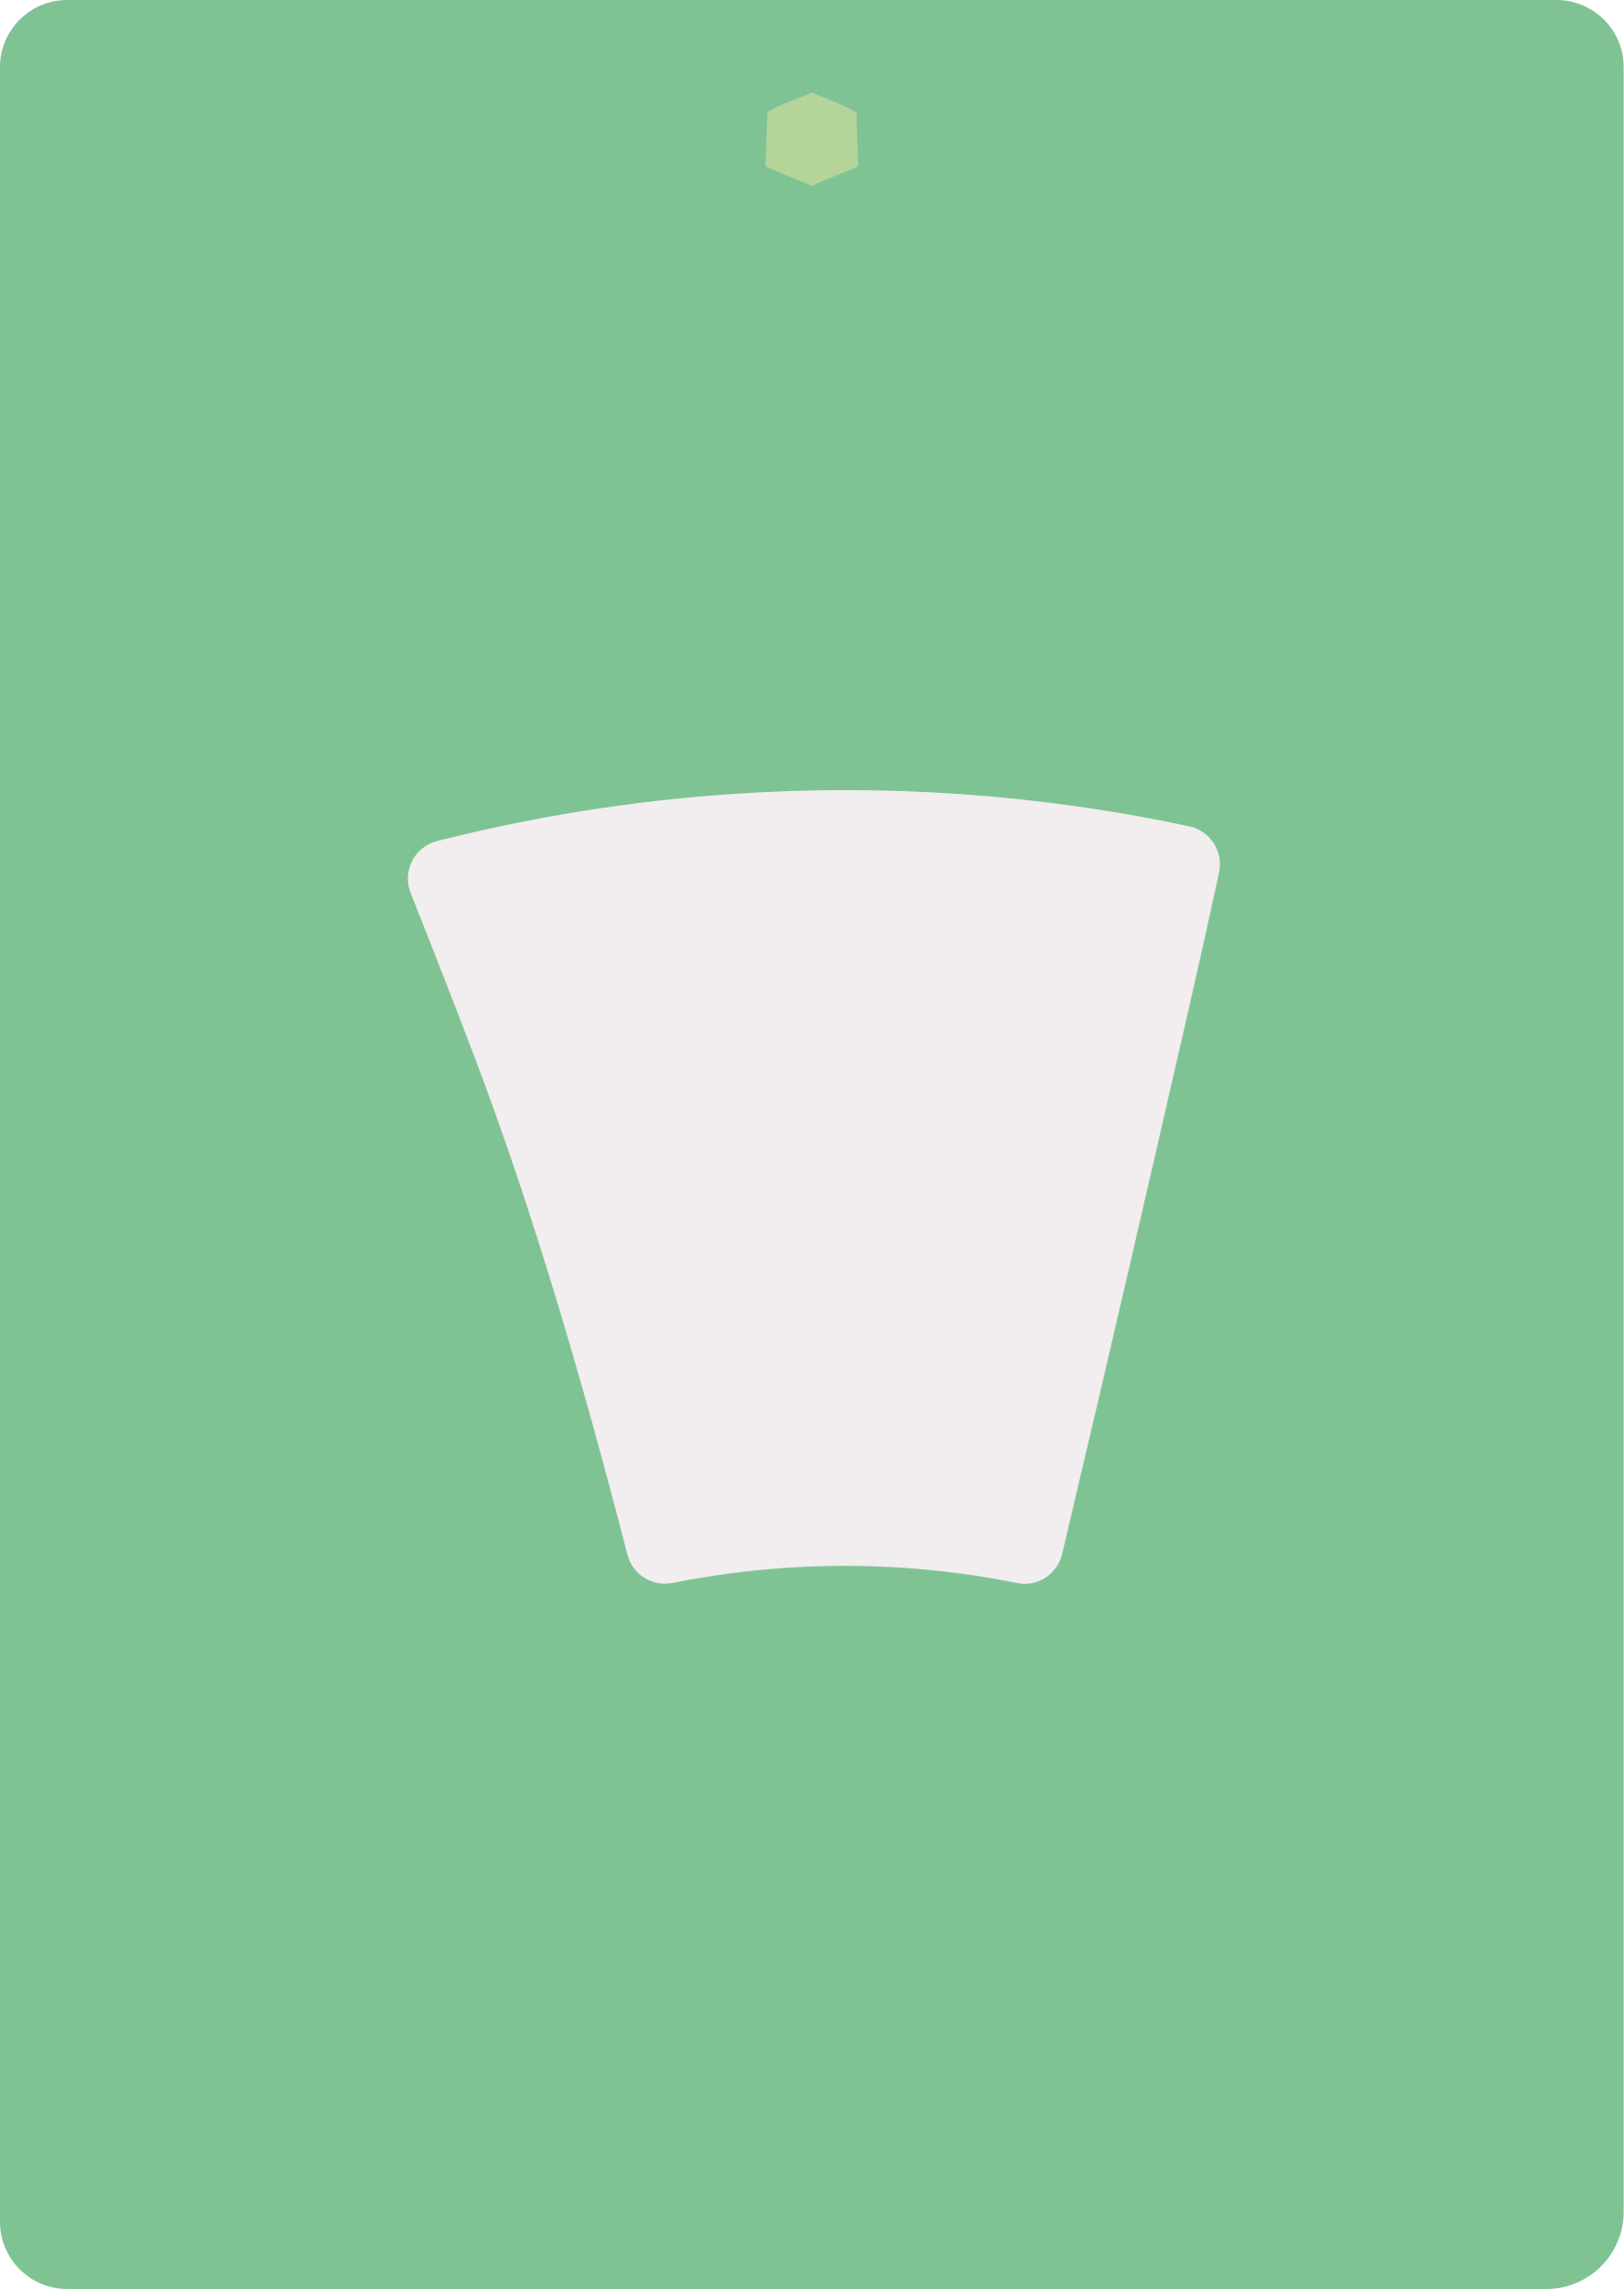
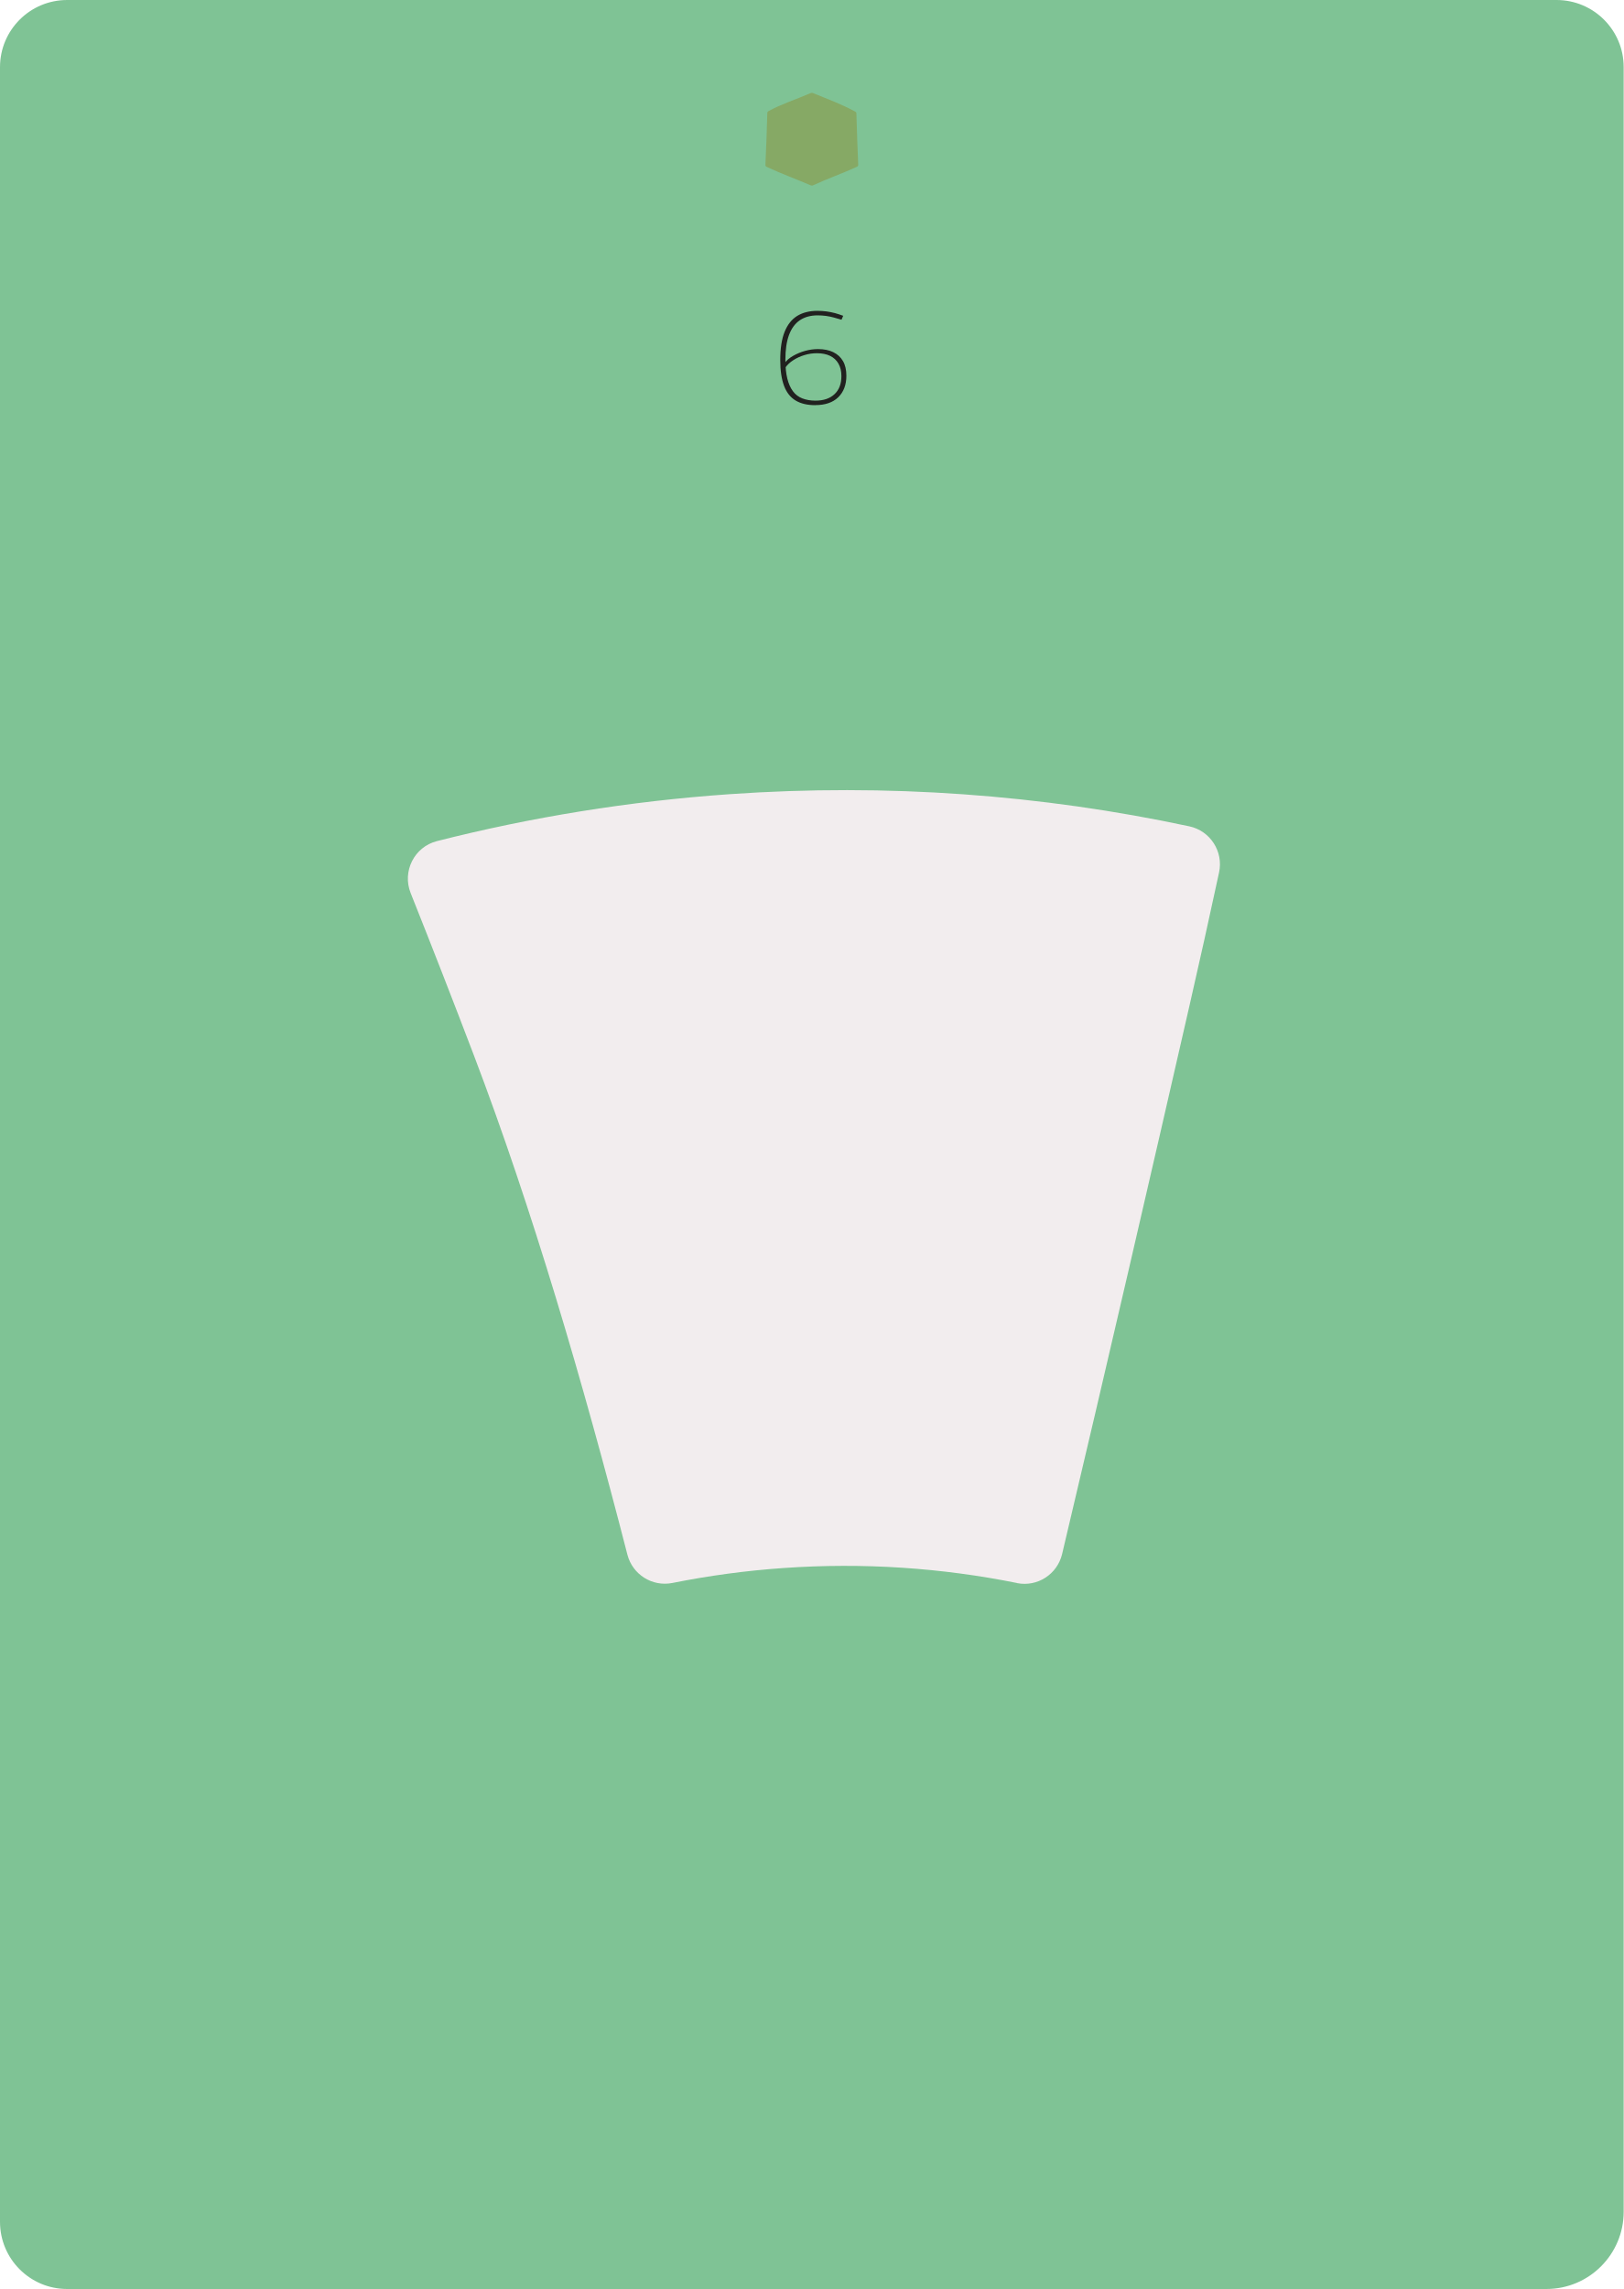
<svg xmlns="http://www.w3.org/2000/svg" viewBox="0 0 297.64 419.53">
-   <path d="M12.31 419.53h271.16c7.83 0 14.17-6.35 14.17-14.17V12.31c0-6.8-5.51-12.31-12.31-12.31H12.31C5.51 0 0 5.51 0 12.31v394.91c0 6.8 5.51 12.31 12.31 12.31z" fill="#7fc395" />
-   <path d="M186.42 290.15c3.74.75 7.4-1.61 8.28-5.33 8.15-34.39 16.23-69.37 23.37-100.61 1.84-8.03 3.64-16.14 5.4-24.31a7.11 7.11 0 0 0-5.46-8.45c-27.04-5.78-55.33-7.91-84.3-5.89a304.002 304.002 0 0 0-53.62 8.6c-4.15 1.06-6.4 5.55-4.81 9.53 3.97 9.95 7.83 19.86 11.57 29.68 10.66 27.99 19.99 59.81 28.16 91.57a7.09 7.09 0 0 0 8.24 5.19 159.98 159.98 0 0 1 20.37-2.74c14.68-1.03 29.03-.03 42.78 2.74z" fill="#f2edee" />
-   <path d="M157.32 30.22c-.11-2.76-.27-6.66-.33-9.42 0-.14-.08-.27-.21-.34-2.59-1.4-4.87-2.22-7.76-3.41a.556.556 0 0 0-.42.01c-2.89 1.26-5.14 1.91-7.73 3.31a.37.37 0 0 0-.21.32c-.05 2.6-.24 6.96-.35 9.56 0 .13.07.26.2.32 2.76 1.29 5.2 2.15 8.08 3.39.14.06.31.08.44.01 2.93-1.35 5.28-2.12 8.09-3.42.13-.06.2-.2.2-.34z" fill="#b4d49a" />
+   <path d="m12.31 419.53h271.16c7.83 0 14.17-6.35 14.17-14.17v-393.05c-0-6.8-5.51-12.31-12.31-12.31h-273.02c-6.8 0-12.31 5.51-12.31 12.31v394.91c0 6.8 5.51 12.31 12.31 12.31z" fill="#7fc395" />
+   <path d="m186.42 290.15c3.74.75 7.4-1.61 8.28-5.33 8.15-34.39 16.23-69.37 23.37-100.61 1.84-8.03 3.64-16.14 5.4-24.31.83-3.84-1.62-7.63-5.46-8.45-27.04-5.78-55.33-7.91-84.3-5.89-18.42 1.29-36.33 4.21-53.62 8.6-4.15 1.06-6.4 5.55-4.81 9.53 3.97 9.95 7.83 19.86 11.57 29.68 10.66 27.99 19.99 59.81 28.16 91.57.94 3.64 4.55 5.92 8.24 5.19 6.64-1.33 13.44-2.26 20.37-2.74 14.68-1.03 29.03-.03 42.78 2.74z" fill="#f2edee" />
+   <path d="m157.32 30.22c-.11-2.76-.27-6.66-.33-9.42 0-.14-.08-.27-.21-.34-2.59-1.4-4.87-2.22-7.76-3.41-.13-.05-.28-.05-.42.01-2.89 1.26-5.14 1.91-7.73 3.31-.13.07-.21.19-.21.32-.05 2.6-.24 6.96-.35 9.56 0 .13.07.26.2.32 2.76 1.29 5.2 2.15 8.08 3.39.14.06.31.08.44.01 2.93-1.35 5.28-2.12 8.09-3.42.13-.06.2-.2.2-.34z" fill="#86a965" />
+   <path d="m149.46 74.26c-1.46 0-2.66-.28-3.61-.85s-1.66-1.46-2.12-2.68-.7-2.8-.7-4.75c0-2.1.26-3.81.79-5.14s1.3-2.3 2.3-2.93c1.01-.62 2.25-.94 3.72-.94.58 0 1.13.04 1.67.11s1.06.18 1.56.31c.5.14 1 .3 1.5.49l-.31.72c-.48-.14-.96-.28-1.43-.41s-.95-.22-1.43-.29c-.48-.06-.98-.1-1.51-.1-1.3 0-2.38.3-3.26.89s-1.54 1.49-1.99 2.69-.67 2.72-.67 4.56c0 1.34.12 2.49.35 3.43s.58 1.72 1.03 2.33 1.03 1.05 1.73 1.32 1.5.41 2.41.41c1.49 0 2.65-.4 3.49-1.19s1.26-1.89 1.26-3.3c0-.9-.18-1.66-.54-2.29s-.87-1.11-1.54-1.43c-.66-.32-1.47-.48-2.41-.48-.78 0-1.55.11-2.29.34-.74.22-1.43.54-2.05.94s-1.13.88-1.51 1.44l-.07-.91c.38-.51.9-.96 1.56-1.33.66-.38 1.38-.68 2.16-.9s1.58-.34 2.4-.34c1.09 0 2.02.19 2.79.56.78.38 1.37.92 1.79 1.64s.62 1.62.62 2.69c0 1.66-.5 2.98-1.49 3.94s-2.39 1.44-4.2 1.44z" fill="#21211f" />
</svg>
